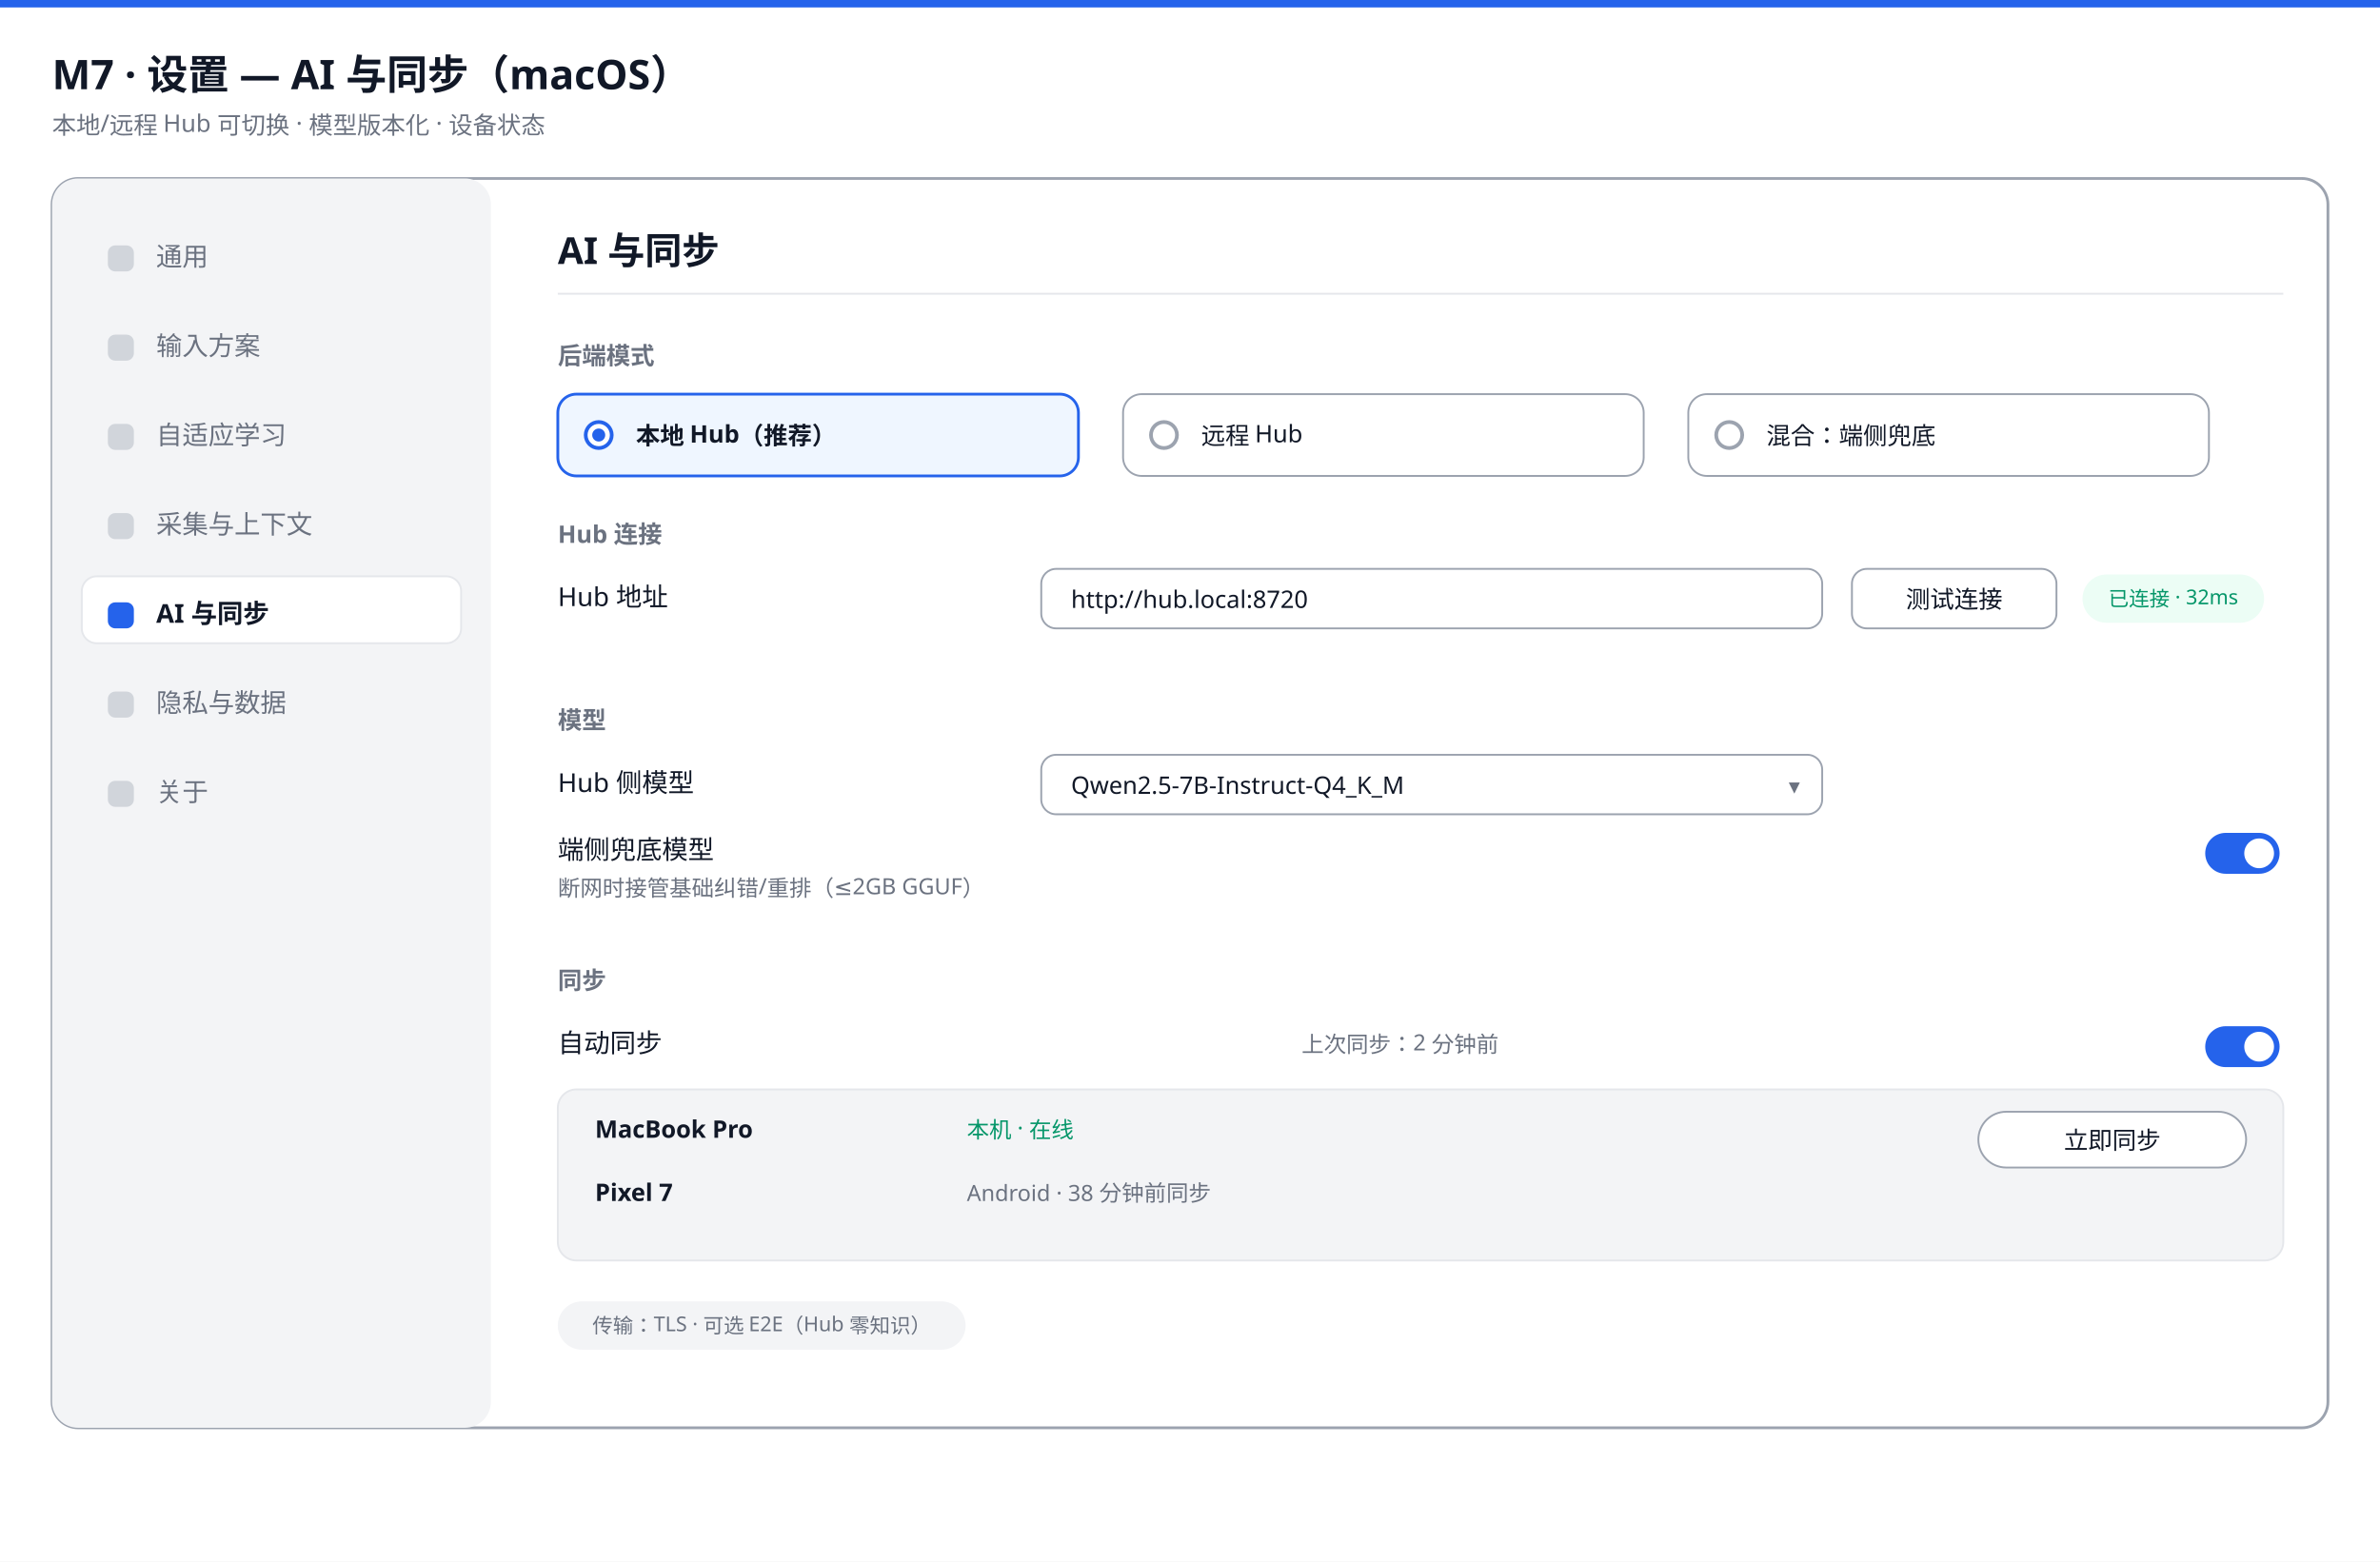
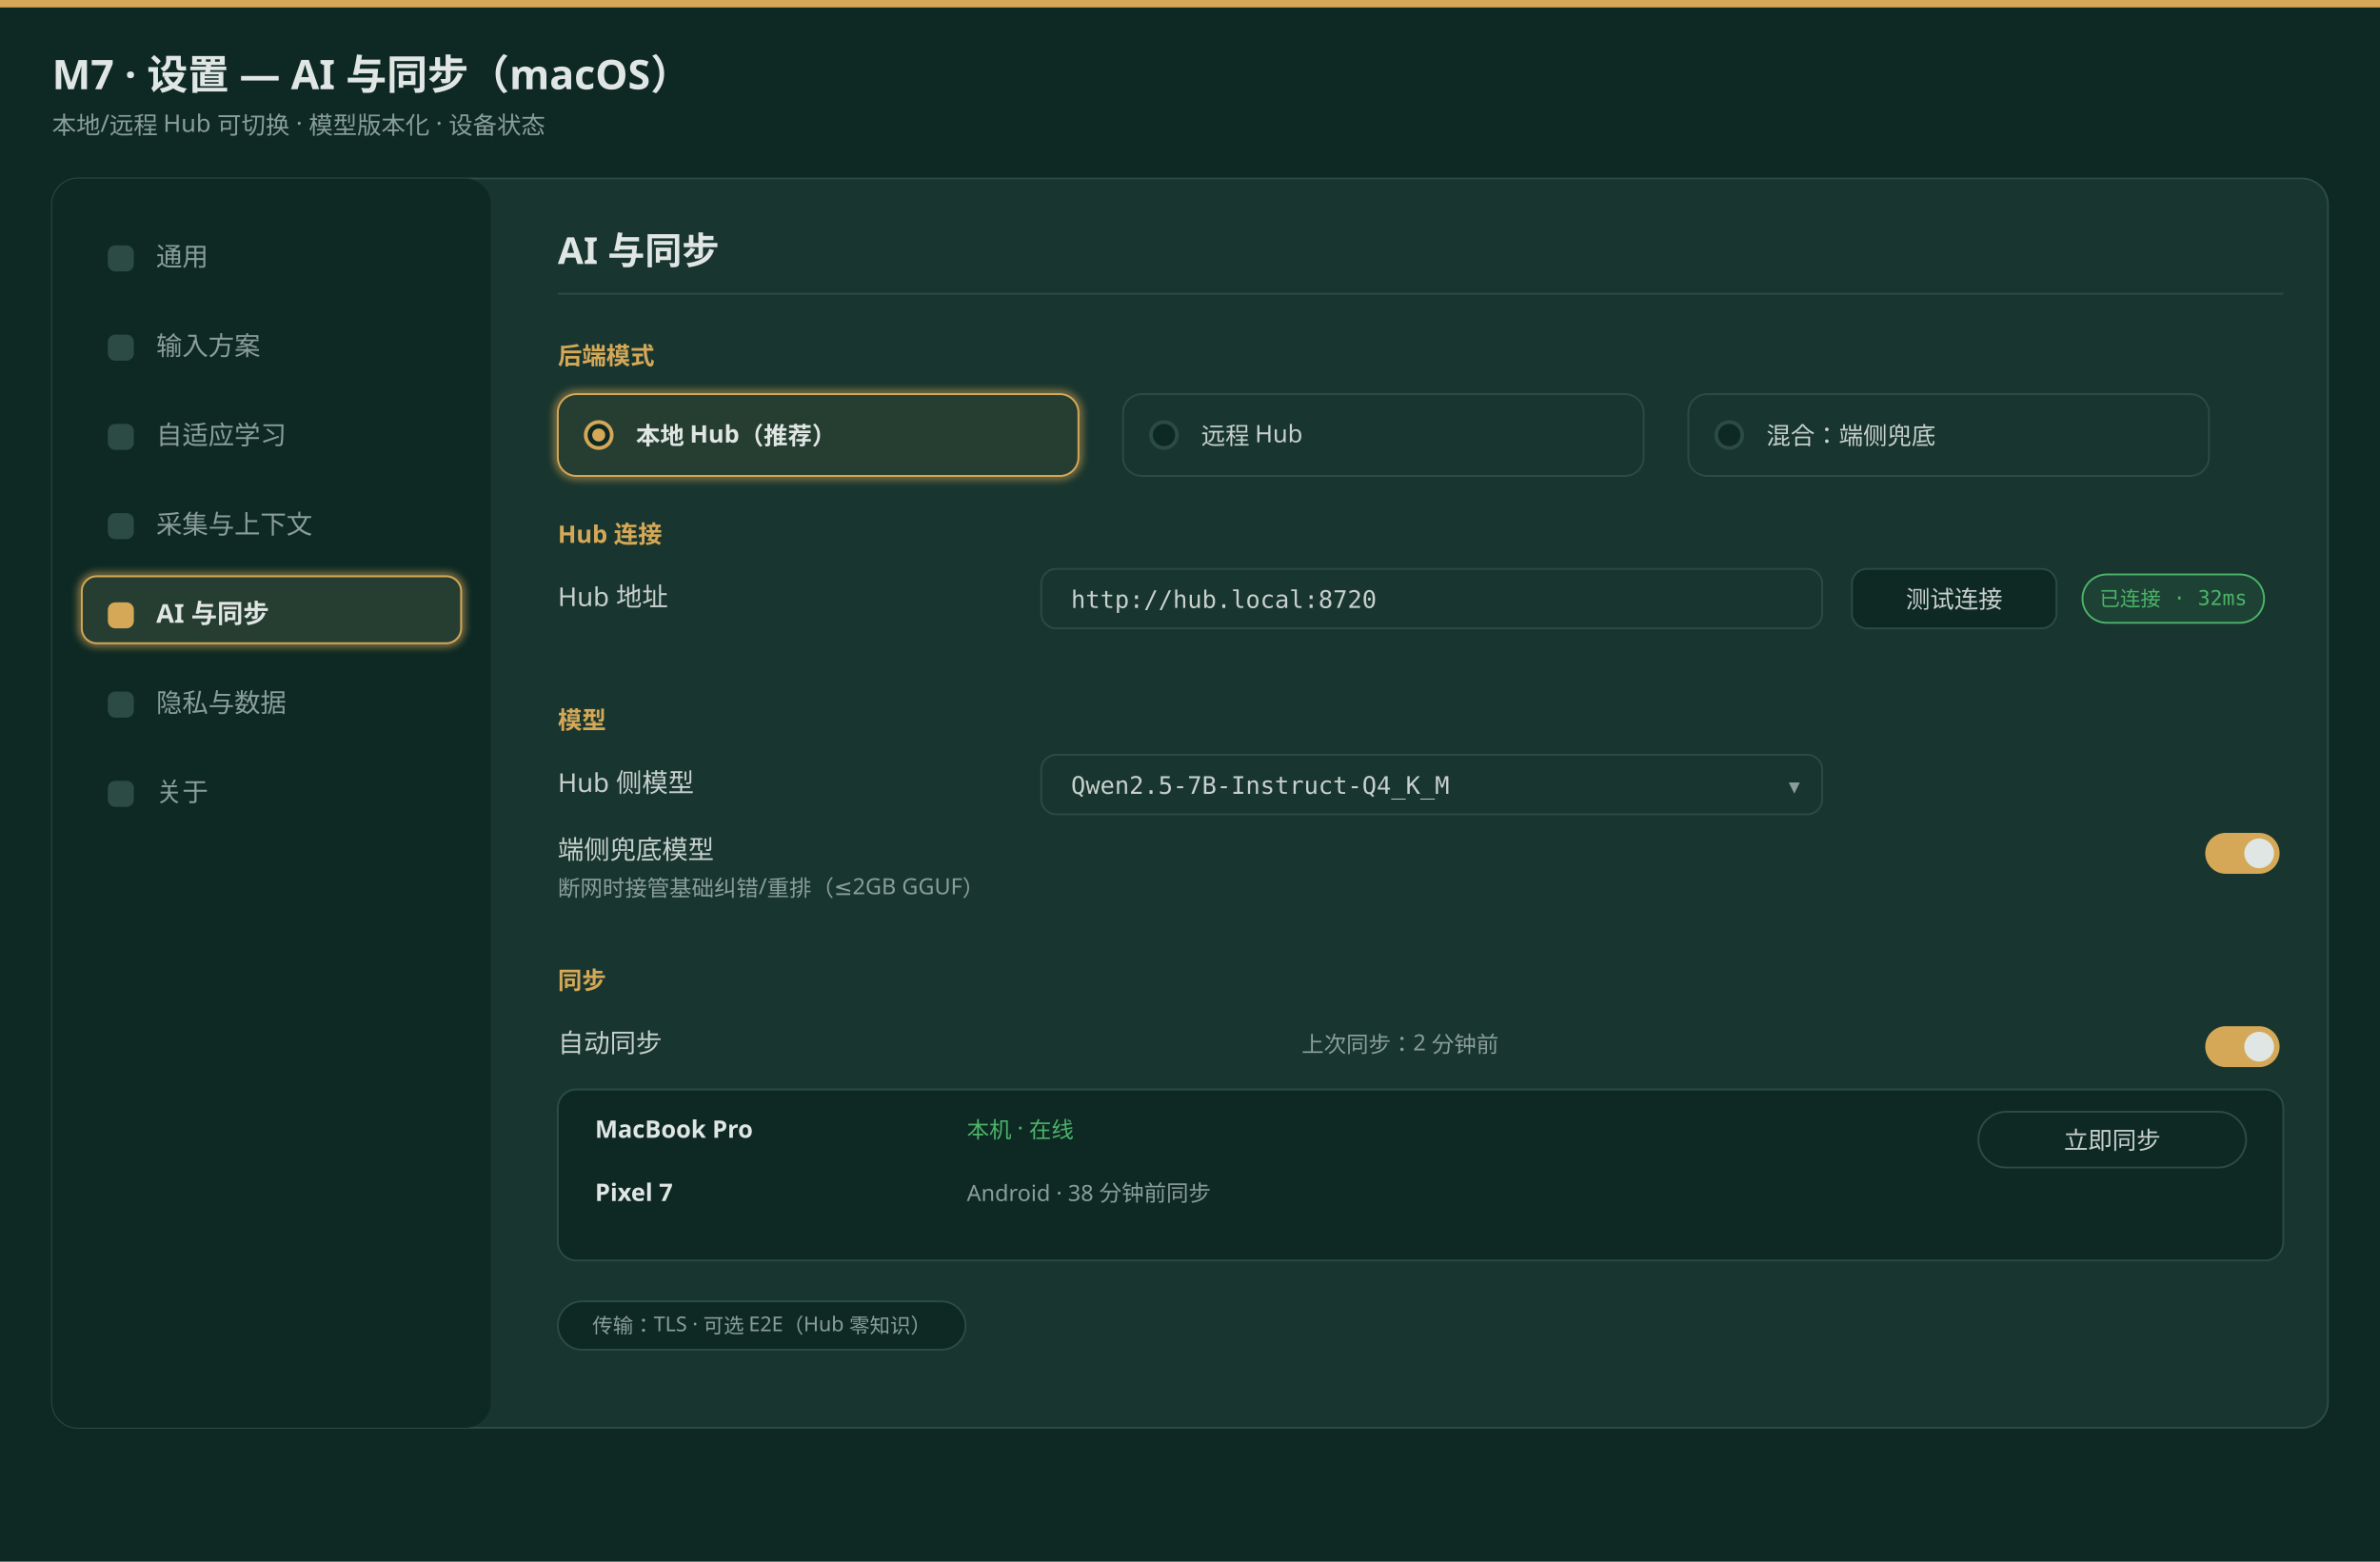
<svg xmlns="http://www.w3.org/2000/svg" width="1280" height="840" viewBox="0 0 1280 840">
-   <rect width="1280" height="840" fill="#FFFFFF" />
-   <rect x="0" y="0" width="1280" height="4" rx="0" fill="#2563EB" stroke="none" stroke-width="1" />
-   <text x="28" y="48" font-family="'PingFang SC','Hiragino Sans GB','Noto Sans SC',sans-serif" font-size="22" fill="#111827" font-weight="700" text-anchor="start">M7 · 设置 — AI 与同步（macOS）</text>
-   <text x="28" y="72" font-family="'PingFang SC','Hiragino Sans GB','Noto Sans SC',sans-serif" font-size="13" fill="#6B7280" font-weight="400" text-anchor="start">本地/远程 Hub 可切换 · 模型版本化 · 设备状态</text>
-   <rect x="28" y="96" width="1224" height="672" rx="14" fill="#FFFFFF" stroke="#9CA3AF" stroke-width="1.5" />
-   <rect x="28" y="96" width="236" height="672" rx="14" fill="#F3F4F6" stroke="none" stroke-width="1" />
-   <rect x="58" y="132" width="14" height="14" rx="4" fill="#D1D5DB" stroke="none" stroke-width="1" />
-   <text x="84" y="143" font-family="'PingFang SC','Hiragino Sans GB','Noto Sans SC',sans-serif" font-size="14" fill="#6B7280" font-weight="400" text-anchor="start">通用</text>
-   <rect x="58" y="180" width="14" height="14" rx="4" fill="#D1D5DB" stroke="none" stroke-width="1" />
-   <text x="84" y="191" font-family="'PingFang SC','Hiragino Sans GB','Noto Sans SC',sans-serif" font-size="14" fill="#6B7280" font-weight="400" text-anchor="start">输入方案</text>
-   <rect x="58" y="228" width="14" height="14" rx="4" fill="#D1D5DB" stroke="none" stroke-width="1" />
-   <text x="84" y="239" font-family="'PingFang SC','Hiragino Sans GB','Noto Sans SC',sans-serif" font-size="14" fill="#6B7280" font-weight="400" text-anchor="start">自适应学习</text>
-   <rect x="58" y="276" width="14" height="14" rx="4" fill="#D1D5DB" stroke="none" stroke-width="1" />
-   <text x="84" y="287" font-family="'PingFang SC','Hiragino Sans GB','Noto Sans SC',sans-serif" font-size="14" fill="#6B7280" font-weight="400" text-anchor="start">采集与上下文</text>
-   <rect x="44" y="310" width="204" height="36" rx="8" fill="#FFFFFF" stroke="#E5E7EB" stroke-width="1" />
-   <rect x="58" y="324" width="14" height="14" rx="4" fill="#2563EB" stroke="none" stroke-width="1" />
-   <text x="84" y="335" font-family="'PingFang SC','Hiragino Sans GB','Noto Sans SC',sans-serif" font-size="14" fill="#111827" font-weight="600" text-anchor="start">AI 与同步</text>
-   <rect x="58" y="372" width="14" height="14" rx="4" fill="#D1D5DB" stroke="none" stroke-width="1" />
-   <text x="84" y="383" font-family="'PingFang SC','Hiragino Sans GB','Noto Sans SC',sans-serif" font-size="14" fill="#6B7280" font-weight="400" text-anchor="start">隐私与数据</text>
-   <rect x="58" y="420" width="14" height="14" rx="4" fill="#D1D5DB" stroke="none" stroke-width="1" />
-   <text x="84" y="431" font-family="'PingFang SC','Hiragino Sans GB','Noto Sans SC',sans-serif" font-size="14" fill="#6B7280" font-weight="400" text-anchor="start">关于</text>
-   <text x="300" y="142" font-family="'PingFang SC','Hiragino Sans GB','Noto Sans SC',sans-serif" font-size="20" fill="#111827" font-weight="700" text-anchor="start">AI 与同步</text>
-   <line x1="300" y1="158" x2="1228" y2="158" stroke="#E5E7EB" stroke-width="1" />
-   <text x="300" y="196" font-family="'PingFang SC','Hiragino Sans GB','Noto Sans SC',sans-serif" font-size="13" fill="#6B7280" font-weight="600" text-anchor="start">后端模式</text>
-   <rect x="300" y="212" width="280" height="44" rx="10" fill="#EFF6FF" stroke="#2563EB" stroke-width="1.5" />
-   <circle cx="322" cy="234" r="7" fill="#FFFFFF" stroke="#2563EB" stroke-width="2" />
-   <circle cx="322" cy="234" r="3.5" fill="#2563EB" />
-   <text x="342" y="239" font-family="'PingFang SC','Hiragino Sans GB','Noto Sans SC',sans-serif" font-size="13" fill="#111827" font-weight="600" text-anchor="start">本地 Hub（推荐）</text>
-   <rect x="604" y="212" width="280" height="44" rx="10" fill="#FFFFFF" stroke="#9CA3AF" stroke-width="1" />
-   <circle cx="626" cy="234" r="7" fill="#FFFFFF" stroke="#9CA3AF" stroke-width="2" />
-   <text x="646" y="239" font-family="'PingFang SC','Hiragino Sans GB','Noto Sans SC',sans-serif" font-size="13" fill="#111827" font-weight="400" text-anchor="start">远程 Hub</text>
-   <rect x="908" y="212" width="280" height="44" rx="10" fill="#FFFFFF" stroke="#9CA3AF" stroke-width="1" />
-   <circle cx="930" cy="234" r="7" fill="#FFFFFF" stroke="#9CA3AF" stroke-width="2" />
-   <text x="950" y="239" font-family="'PingFang SC','Hiragino Sans GB','Noto Sans SC',sans-serif" font-size="13" fill="#111827" font-weight="400" text-anchor="start">混合：端侧兜底</text>
-   <text x="300" y="292" font-family="'PingFang SC','Hiragino Sans GB','Noto Sans SC',sans-serif" font-size="13" fill="#6B7280" font-weight="600" text-anchor="start">Hub 连接</text>
-   <text x="300" y="326" font-family="'PingFang SC','Hiragino Sans GB','Noto Sans SC',sans-serif" font-size="14" fill="#111827" font-weight="500" text-anchor="start">Hub 地址</text>
-   <rect x="560" y="306" width="420" height="32" rx="8" fill="#FFFFFF" stroke="#9CA3AF" stroke-width="1" />
-   <text x="576" y="327" font-family="'PingFang SC','Hiragino Sans GB','Noto Sans SC',sans-serif" font-size="13" fill="#111827" font-weight="400" text-anchor="start">http://hub.local:8720</text>
-   <rect x="996" y="306" width="110" height="32" rx="8" fill="#FFFFFF" stroke="#9CA3AF" stroke-width="1" />
-   <text x="1051" y="327" font-family="'PingFang SC','Hiragino Sans GB','Noto Sans SC',sans-serif" font-size="13" fill="#111827" font-weight="500" text-anchor="middle">测试连接</text>
-   <rect x="1120" y="309" width="97.66" height="26" rx="13.0" fill="#ECFDF5" stroke="none" stroke-width="1" />
-   <text x="1168.83" y="325.96" font-family="'PingFang SC','Hiragino Sans GB','Noto Sans SC',sans-serif" font-size="11" fill="#059669" font-weight="500" text-anchor="middle">已连接 · 32ms</text>
-   <text x="300" y="392" font-family="'PingFang SC','Hiragino Sans GB','Noto Sans SC',sans-serif" font-size="13" fill="#6B7280" font-weight="600" text-anchor="start">模型</text>
-   <text x="300" y="426" font-family="'PingFang SC','Hiragino Sans GB','Noto Sans SC',sans-serif" font-size="14" fill="#111827" font-weight="500" text-anchor="start">Hub 侧模型</text>
-   <rect x="560" y="406" width="420" height="32" rx="8" fill="#FFFFFF" stroke="#9CA3AF" stroke-width="1" />
-   <text x="576" y="427" font-family="'PingFang SC','Hiragino Sans GB','Noto Sans SC',sans-serif" font-size="13" fill="#111827" font-weight="400" text-anchor="start">Qwen2.5-7B-Instruct-Q4_K_M</text>
-   <text x="962" y="427" font-family="'PingFang SC','Hiragino Sans GB','Noto Sans SC',sans-serif" font-size="12" fill="#6B7280" font-weight="400" text-anchor="start">▾</text>
-   <text x="300" y="462" font-family="'PingFang SC','Hiragino Sans GB','Noto Sans SC',sans-serif" font-size="14" fill="#111827" font-weight="500" text-anchor="start">端侧兜底模型</text>
-   <text x="300" y="482" font-family="'PingFang SC','Hiragino Sans GB','Noto Sans SC',sans-serif" font-size="12" fill="#6B7280" font-weight="400" text-anchor="start">断网时接管基础纠错/重排（≤2GB GGUF）</text>
-   <rect x="1186" y="448" width="40" height="22" rx="11" fill="#2563EB" stroke="none" stroke-width="1" />
-   <circle cx="1215" cy="459" r="8" fill="#FFFFFF" />
-   <text x="300" y="532" font-family="'PingFang SC','Hiragino Sans GB','Noto Sans SC',sans-serif" font-size="13" fill="#6B7280" font-weight="600" text-anchor="start">同步</text>
-   <text x="300" y="566" font-family="'PingFang SC','Hiragino Sans GB','Noto Sans SC',sans-serif" font-size="14" fill="#111827" font-weight="500" text-anchor="start">自动同步</text>
-   <text x="700" y="566" font-family="'PingFang SC','Hiragino Sans GB','Noto Sans SC',sans-serif" font-size="12" fill="#6B7280" font-weight="400" text-anchor="start">上次同步：2 分钟前</text>
-   <rect x="1186" y="552" width="40" height="22" rx="11" fill="#2563EB" stroke="none" stroke-width="1" />
-   <circle cx="1215" cy="563" r="8" fill="#FFFFFF" />
-   <rect x="300" y="586" width="928" height="92" rx="10" fill="#F3F4F6" stroke="#E5E7EB" stroke-width="1" />
-   <text x="320" y="612" font-family="'PingFang SC','Hiragino Sans GB','Noto Sans SC',sans-serif" font-size="13" fill="#111827" font-weight="600" text-anchor="start">MacBook Pro</text>
-   <text x="520" y="612" font-family="'PingFang SC','Hiragino Sans GB','Noto Sans SC',sans-serif" font-size="12" fill="#059669" font-weight="400" text-anchor="start">本机 · 在线</text>
-   <text x="320" y="646" font-family="'PingFang SC','Hiragino Sans GB','Noto Sans SC',sans-serif" font-size="13" fill="#111827" font-weight="600" text-anchor="start">Pixel 7</text>
-   <text x="520" y="646" font-family="'PingFang SC','Hiragino Sans GB','Noto Sans SC',sans-serif" font-size="12" fill="#6B7280" font-weight="400" text-anchor="start">Android · 38 分钟前同步</text>
-   <rect x="1064" y="598" width="144" height="30" rx="15" fill="#FFFFFF" stroke="#9CA3AF" stroke-width="1" />
-   <text x="1136" y="618" font-family="'PingFang SC','Hiragino Sans GB','Noto Sans SC',sans-serif" font-size="13" fill="#111827" font-weight="500" text-anchor="middle">立即同步</text>
-   <rect x="300" y="700" width="219.32" height="26" rx="13.0" fill="#F3F4F6" stroke="none" stroke-width="1" />
-   <text x="409.66" y="716.96" font-family="'PingFang SC','Hiragino Sans GB','Noto Sans SC',sans-serif" font-size="11" fill="#6B7280" font-weight="500" text-anchor="middle">传输：TLS · 可选 E2E（Hub 零知识）</text>
+   <defs>
+     <filter id="glowGold" x="-60%" y="-60%" width="220%" height="220%">
+       <feGaussianBlur stdDeviation="2.5" result="b" />
+       <feMerge>
+         <feMergeNode in="b" />
+         <feMergeNode in="b" />
+         <feMergeNode in="SourceGraphic" />
+       </feMerge>
+     </filter>
+     <filter id="glowCyan" x="-60%" y="-60%" width="220%" height="220%">
+       <feGaussianBlur stdDeviation="2.5" result="b" />
+       <feMerge>
+         <feMergeNode in="b" />
+         <feMergeNode in="b" />
+         <feMergeNode in="SourceGraphic" />
+       </feMerge>
+     </filter>
+     <filter id="glowRed" x="-60%" y="-60%" width="220%" height="220%">
+       <feGaussianBlur stdDeviation="2.5" result="b" />
+       <feMerge>
+         <feMergeNode in="b" />
+         <feMergeNode in="b" />
+         <feMergeNode in="SourceGraphic" />
+       </feMerge>
+     </filter>
+     <pattern id="hudGrid" width="8" height="8" patternUnits="userSpaceOnUse">
+       <rect width="8" height="8" fill="#0E2924" />
+       <path d="M8 0H0V8" fill="none" stroke="#2B4B44" stroke-width="0.5" opacity="0.6" />
+     </pattern>
+   </defs>
+   <rect width="1280" height="840" fill="#0E2924" />
+   <rect x="0" y="0" width="1280" height="4" rx="0" fill="#D4A857" stroke="none" stroke-width="1" />
+   <text x="28" y="48" font-family="'PingFang SC','Hiragino Sans GB','Noto Sans SC',sans-serif" font-size="22" fill="#E0E6E4" font-weight="700" text-anchor="start">M7 · 设置 — AI 与同步（macOS）</text>
+   <text x="28" y="72" font-family="'PingFang SC','Hiragino Sans GB','Noto Sans SC',sans-serif" font-size="13" fill="#8A9E99" font-weight="400" text-anchor="start">本地/远程 Hub 可切换 · 模型版本化 · 设备状态</text>
+   <rect x="28" y="96" width="1224" height="672" rx="14" fill="#18352F" stroke="#2B4B44" stroke-width="1" />
+   <rect x="28" y="96" width="236" height="672" rx="14" fill="#0E2924" stroke="none" stroke-width="1" />
+   <rect x="58" y="132" width="14" height="14" rx="4" fill="#2B4B44" stroke="none" stroke-width="1" />
+   <text x="84" y="143" font-family="'PingFang SC','Hiragino Sans GB','Noto Sans SC',sans-serif" font-size="14" fill="#8A9E99" font-weight="400" text-anchor="start">通用</text>
+   <rect x="58" y="180" width="14" height="14" rx="4" fill="#2B4B44" stroke="none" stroke-width="1" />
+   <text x="84" y="191" font-family="'PingFang SC','Hiragino Sans GB','Noto Sans SC',sans-serif" font-size="14" fill="#8A9E99" font-weight="400" text-anchor="start">输入方案</text>
+   <rect x="58" y="228" width="14" height="14" rx="4" fill="#2B4B44" stroke="none" stroke-width="1" />
+   <text x="84" y="239" font-family="'PingFang SC','Hiragino Sans GB','Noto Sans SC',sans-serif" font-size="14" fill="#8A9E99" font-weight="400" text-anchor="start">自适应学习</text>
+   <rect x="58" y="276" width="14" height="14" rx="4" fill="#2B4B44" stroke="none" stroke-width="1" />
+   <text x="84" y="287" font-family="'PingFang SC','Hiragino Sans GB','Noto Sans SC',sans-serif" font-size="14" fill="#8A9E99" font-weight="400" text-anchor="start">采集与上下文</text>
+   <rect x="44" y="310" width="204" height="36" rx="8" fill="#273E32" stroke="#D4A857" stroke-width="1" filter="url(#glowGold)" />
+   <rect x="58" y="324" width="14" height="14" rx="4" fill="#D4A857" stroke="none" stroke-width="1" />
+   <text x="84" y="335" font-family="'PingFang SC','Hiragino Sans GB','Noto Sans SC',sans-serif" font-size="14" fill="#E0E6E4" font-weight="600" text-anchor="start">AI 与同步</text>
+   <rect x="58" y="372" width="14" height="14" rx="4" fill="#2B4B44" stroke="none" stroke-width="1" />
+   <text x="84" y="383" font-family="'PingFang SC','Hiragino Sans GB','Noto Sans SC',sans-serif" font-size="14" fill="#8A9E99" font-weight="400" text-anchor="start">隐私与数据</text>
+   <rect x="58" y="420" width="14" height="14" rx="4" fill="#2B4B44" stroke="none" stroke-width="1" />
+   <text x="84" y="431" font-family="'PingFang SC','Hiragino Sans GB','Noto Sans SC',sans-serif" font-size="14" fill="#8A9E99" font-weight="400" text-anchor="start">关于</text>
+   <text x="300" y="142" font-family="'PingFang SC','Hiragino Sans GB','Noto Sans SC',sans-serif" font-size="20" fill="#E0E6E4" font-weight="700" text-anchor="start">AI 与同步</text>
+   <line x1="300" y1="158" x2="1228" y2="158" stroke="#2B4B44" stroke-width="1" />
+   <text x="300" y="196" font-family="'PingFang SC','Hiragino Sans GB','Noto Sans SC',sans-serif" font-size="13" fill="#D4A857" font-weight="600" text-anchor="start">后端模式</text>
+   <rect x="300" y="212" width="280" height="44" rx="10" fill="#273E32" stroke="#D4A857" stroke-width="1" filter="url(#glowGold)" />
+   <circle cx="322" cy="234" r="7" fill="#0E2924" stroke="#D4A857" stroke-width="2" />
+   <circle cx="322" cy="234" r="3.5" fill="#D4A857" />
+   <text x="342" y="239" font-family="'PingFang SC','Hiragino Sans GB','Noto Sans SC',sans-serif" font-size="13" fill="#E0E6E4" font-weight="600" text-anchor="start">本地 Hub（推荐）</text>
+   <rect x="604" y="212" width="280" height="44" rx="10" fill="#18352F" stroke="#2B4B44" stroke-width="1" />
+   <circle cx="626" cy="234" r="7" fill="#0E2924" stroke="#2B4B44" stroke-width="2" />
+   <text x="646" y="239" font-family="'PingFang SC','Hiragino Sans GB','Noto Sans SC',sans-serif" font-size="13" fill="#C8D0CC" font-weight="400" text-anchor="start">远程 Hub</text>
+   <rect x="908" y="212" width="280" height="44" rx="10" fill="#18352F" stroke="#2B4B44" stroke-width="1" />
+   <circle cx="930" cy="234" r="7" fill="#0E2924" stroke="#2B4B44" stroke-width="2" />
+   <text x="950" y="239" font-family="'PingFang SC','Hiragino Sans GB','Noto Sans SC',sans-serif" font-size="13" fill="#C8D0CC" font-weight="400" text-anchor="start">混合：端侧兜底</text>
+   <text x="300" y="292" font-family="'PingFang SC','Hiragino Sans GB','Noto Sans SC',sans-serif" font-size="13" fill="#D4A857" font-weight="600" text-anchor="start">Hub 连接</text>
+   <text x="300" y="326" font-family="'PingFang SC','Hiragino Sans GB','Noto Sans SC',sans-serif" font-size="14" fill="#C8D0CC" font-weight="500" text-anchor="start">Hub 地址</text>
+   <rect x="560" y="306" width="420" height="32" rx="8" fill="#18352F" stroke="#2B4B44" stroke-width="1" />
+   <text x="576" y="327" font-family="'SF Mono','JetBrains Mono','Menlo',monospace" font-size="13" fill="#C8D0CC" font-weight="400" text-anchor="start">http://hub.local:8720</text>
+   <rect x="996" y="306" width="110" height="32" rx="8" fill="#0E2924" stroke="#2B4B44" stroke-width="1" />
+   <text x="1051" y="327" font-family="'PingFang SC','Hiragino Sans GB','Noto Sans SC',sans-serif" font-size="13" fill="#C8D0CC" font-weight="500" text-anchor="middle">测试连接</text>
+   <rect x="1120" y="309" width="97.66" height="26" rx="13.0" fill="#1D4235" stroke="#4CB368" stroke-width="1" />
+   <text x="1168.83" y="325.96" font-family="'SF Mono','JetBrains Mono','Menlo',monospace" font-size="11" fill="#4CB368" font-weight="500" text-anchor="middle">已连接 · 32ms</text>
+   <text x="300" y="392" font-family="'PingFang SC','Hiragino Sans GB','Noto Sans SC',sans-serif" font-size="13" fill="#D4A857" font-weight="600" text-anchor="start">模型</text>
+   <text x="300" y="426" font-family="'PingFang SC','Hiragino Sans GB','Noto Sans SC',sans-serif" font-size="14" fill="#C8D0CC" font-weight="500" text-anchor="start">Hub 侧模型</text>
+   <rect x="560" y="406" width="420" height="32" rx="8" fill="#18352F" stroke="#2B4B44" stroke-width="1" />
+   <text x="576" y="427" font-family="'SF Mono','JetBrains Mono','Menlo',monospace" font-size="13" fill="#C8D0CC" font-weight="400" text-anchor="start">Qwen2.5-7B-Instruct-Q4_K_M</text>
+   <text x="962" y="427" font-family="'PingFang SC','Hiragino Sans GB','Noto Sans SC',sans-serif" font-size="12" fill="#8A9E99" font-weight="400" text-anchor="start">▾</text>
+   <text x="300" y="462" font-family="'PingFang SC','Hiragino Sans GB','Noto Sans SC',sans-serif" font-size="14" fill="#C8D0CC" font-weight="500" text-anchor="start">端侧兜底模型</text>
+   <text x="300" y="482" font-family="'PingFang SC','Hiragino Sans GB','Noto Sans SC',sans-serif" font-size="12" fill="#8A9E99" font-weight="400" text-anchor="start">断网时接管基础纠错/重排（≤2GB GGUF）</text>
+   <rect x="1186" y="448" width="40" height="22" rx="11" fill="#D4A857" stroke="none" stroke-width="1" />
+   <circle cx="1215" cy="459" r="8" fill="#E0E6E4" />
+   <text x="300" y="532" font-family="'PingFang SC','Hiragino Sans GB','Noto Sans SC',sans-serif" font-size="13" fill="#D4A857" font-weight="600" text-anchor="start">同步</text>
+   <text x="300" y="566" font-family="'PingFang SC','Hiragino Sans GB','Noto Sans SC',sans-serif" font-size="14" fill="#C8D0CC" font-weight="500" text-anchor="start">自动同步</text>
+   <text x="700" y="566" font-family="'PingFang SC','Hiragino Sans GB','Noto Sans SC',sans-serif" font-size="12" fill="#8A9E99" font-weight="400" text-anchor="start">上次同步：2 分钟前</text>
+   <rect x="1186" y="552" width="40" height="22" rx="11" fill="#D4A857" stroke="none" stroke-width="1" />
+   <circle cx="1215" cy="563" r="8" fill="#E0E6E4" />
+   <rect x="300" y="586" width="928" height="92" rx="10" fill="#0E2924" stroke="#2B4B44" stroke-width="1" />
+   <text x="320" y="612" font-family="'PingFang SC','Hiragino Sans GB','Noto Sans SC',sans-serif" font-size="13" fill="#E0E6E4" font-weight="600" text-anchor="start">MacBook Pro</text>
+   <text x="520" y="612" font-family="'PingFang SC','Hiragino Sans GB','Noto Sans SC',sans-serif" font-size="12" fill="#4CB368" font-weight="400" text-anchor="start">本机 · 在线</text>
+   <text x="320" y="646" font-family="'PingFang SC','Hiragino Sans GB','Noto Sans SC',sans-serif" font-size="13" fill="#E0E6E4" font-weight="600" text-anchor="start">Pixel 7</text>
+   <text x="520" y="646" font-family="'PingFang SC','Hiragino Sans GB','Noto Sans SC',sans-serif" font-size="12" fill="#8A9E99" font-weight="400" text-anchor="start">Android · 38 分钟前同步</text>
+   <rect x="1064" y="598" width="144" height="30" rx="15" fill="#0E2924" stroke="#2B4B44" stroke-width="1" />
+   <text x="1136" y="618" font-family="'PingFang SC','Hiragino Sans GB','Noto Sans SC',sans-serif" font-size="13" fill="#C8D0CC" font-weight="500" text-anchor="middle">立即同步</text>
+   <rect x="300" y="700" width="219.32" height="26" rx="13.0" fill="#0E2924" stroke="#2B4B44" stroke-width="1" />
+   <text x="409.66" y="716.96" font-family="'PingFang SC','Hiragino Sans GB','Noto Sans SC',sans-serif" font-size="11" fill="#8A9E99" font-weight="500" text-anchor="middle">传输：TLS · 可选 E2E（Hub 零知识）</text>
</svg>
